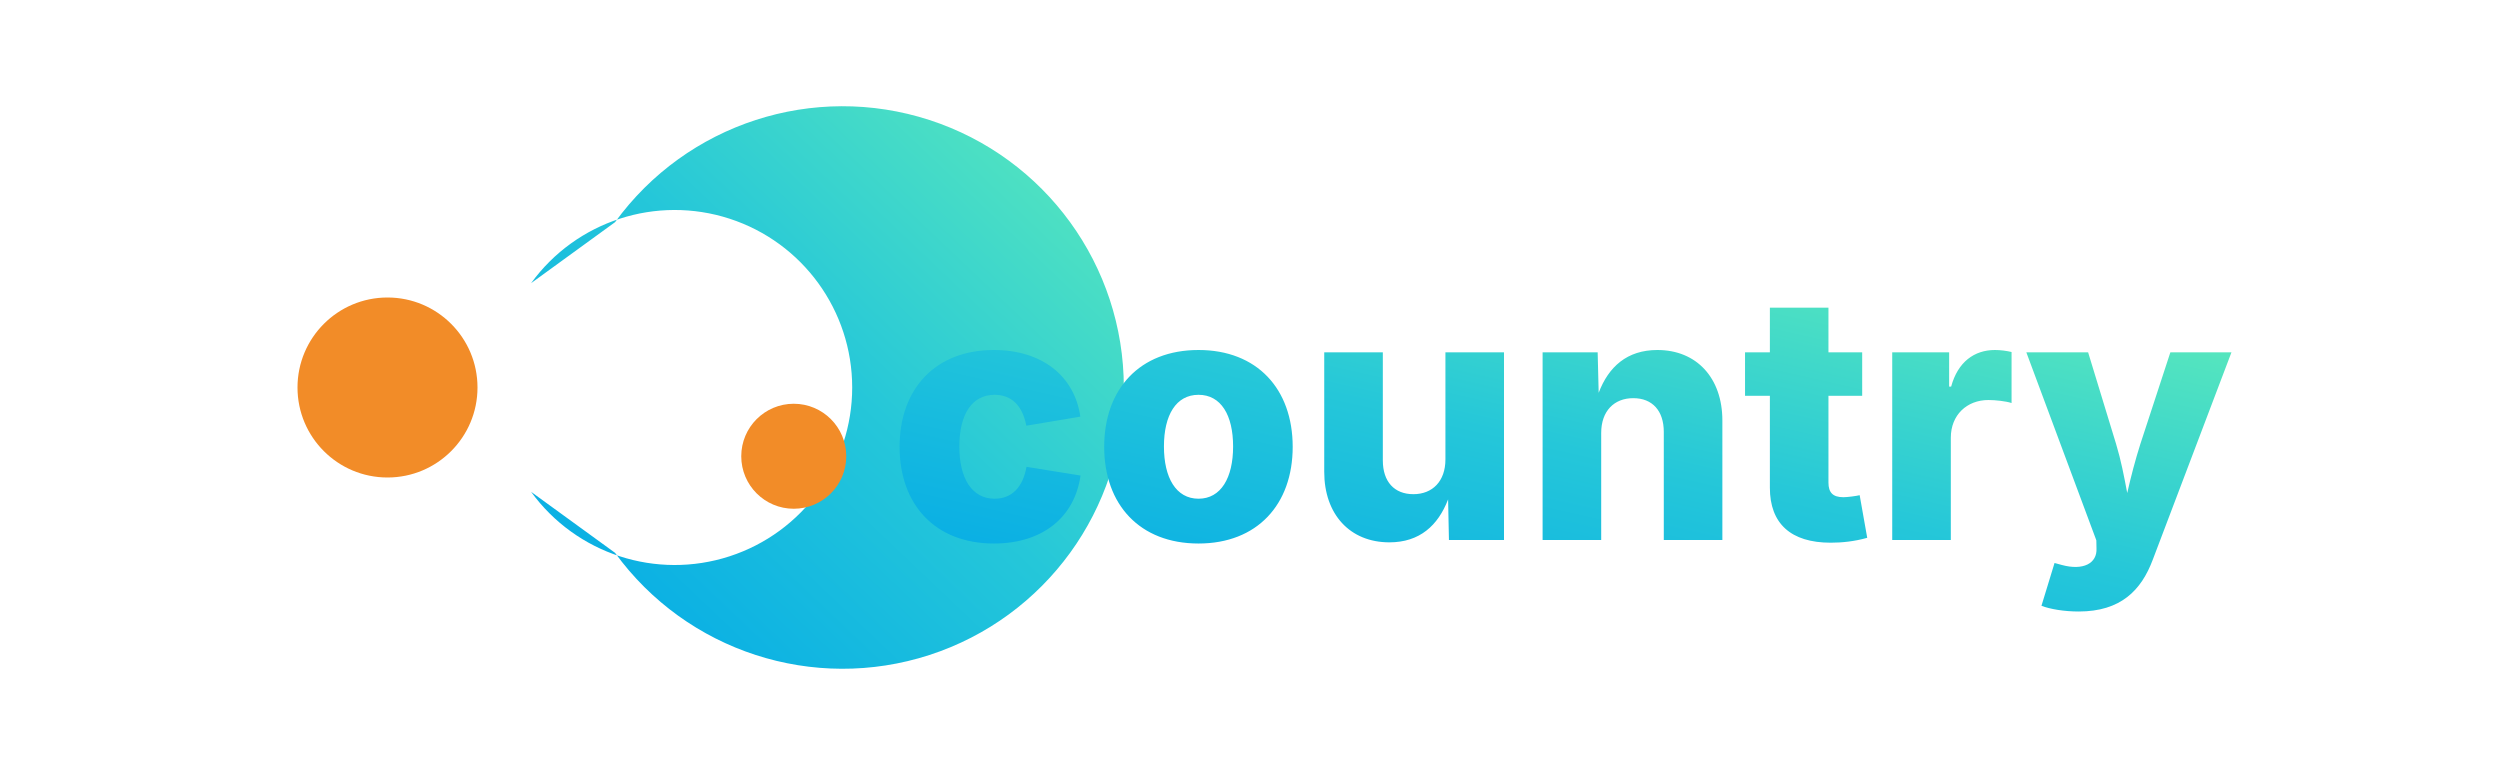
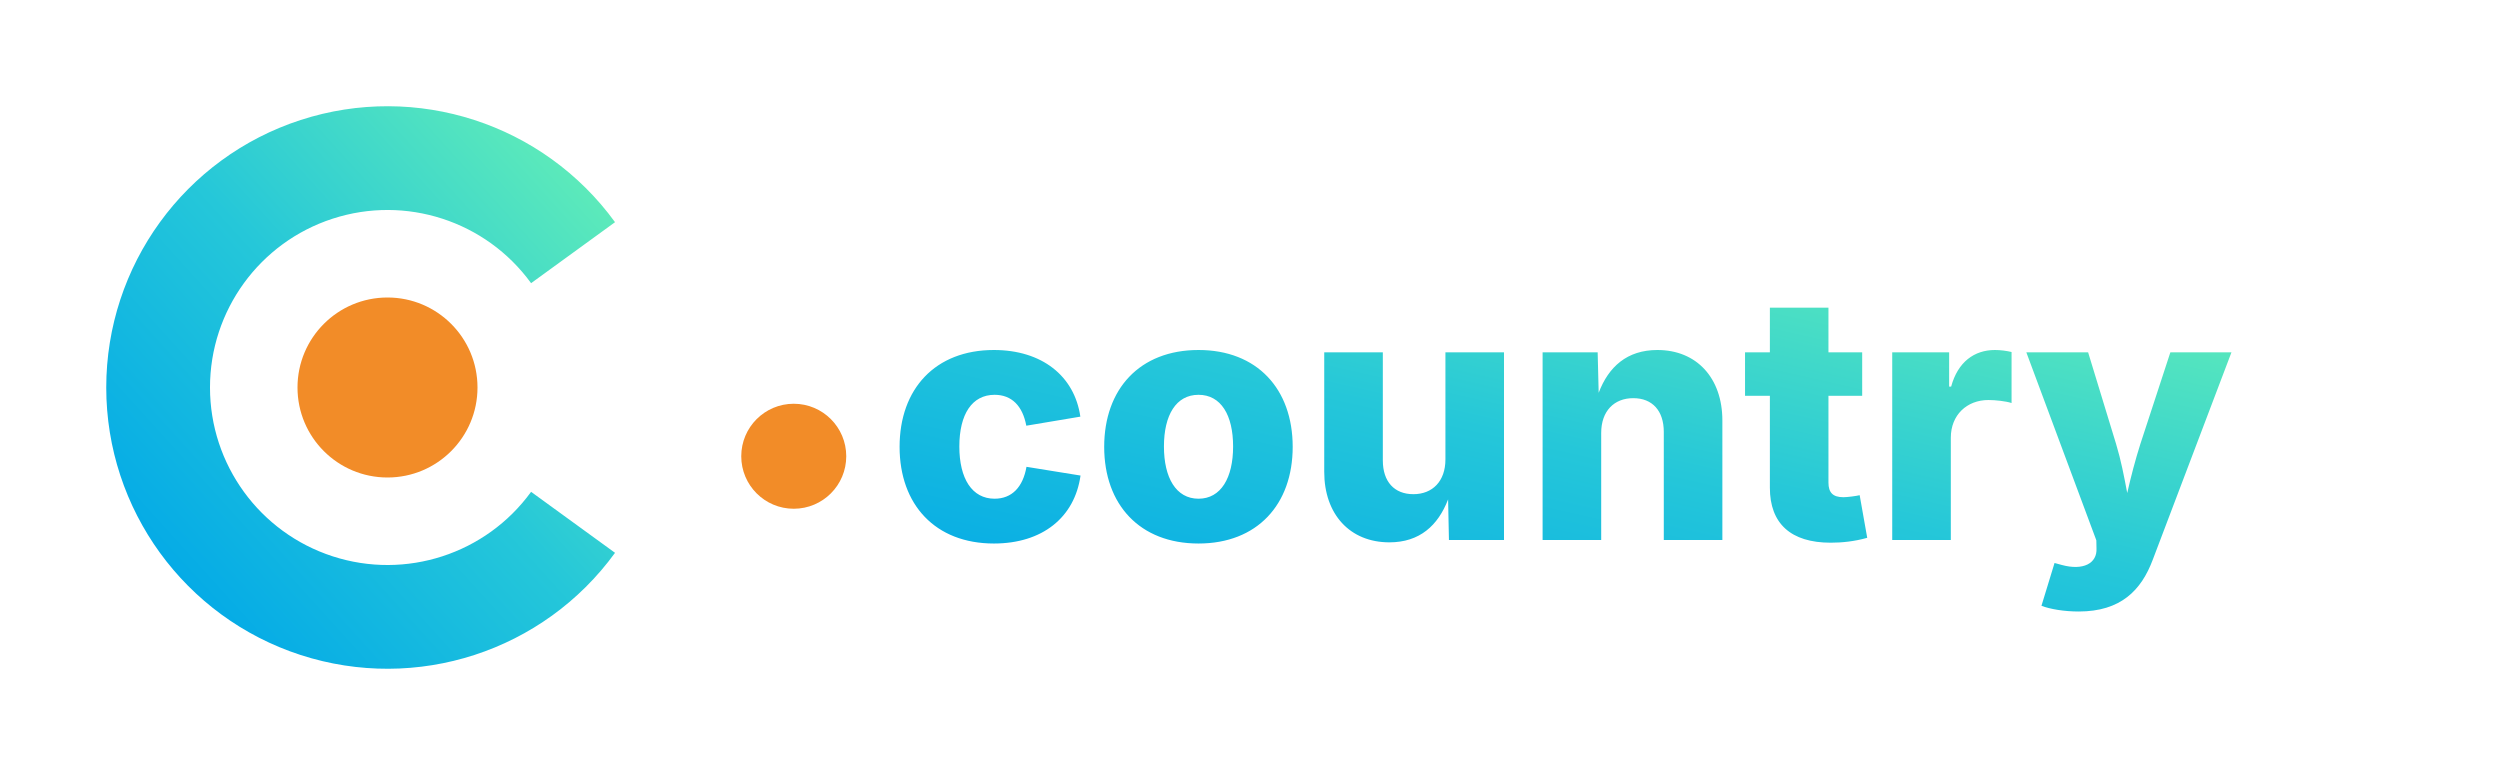
<svg xmlns="http://www.w3.org/2000/svg" width="2000" height="620" viewBox="0 0 2000 620" role="img">
  <defs>
    <linearGradient id="brandGradient" x1="0%" y1="100%" x2="100%" y2="0%">
      <stop offset="0%" stop-color="#00A7E8" />
      <stop offset="52%" stop-color="#25C7D9" />
      <stop offset="100%" stop-color="#5EEBB9" />
    </linearGradient>
  </defs>
-   <path d="M 492.03,177.75 A 225,225 0 1 1 492.03,442.25 L 424.88,393.47 A 142,142 0 1 0 424.88,226.53 Z" fill="url(#brandGradient)" />
+   <path d="M 458.45,417.86 A 183.50,183.50 0 1 1 458.45,202.14" fill="none" stroke="url(#brandGradient)" stroke-width="83" stroke-linecap="butt" />
  <circle cx="310" cy="310" r="72" fill="#F28C28" />
  <g font-family="Inter, Arial, sans-serif" font-size="275" font-weight="800">
    <circle cx="635" cy="365" r="42" fill="#F28C28" />
    <text x="710" y="432" fill="url(#brandGradient)">country</text>
  </g>
</svg>
